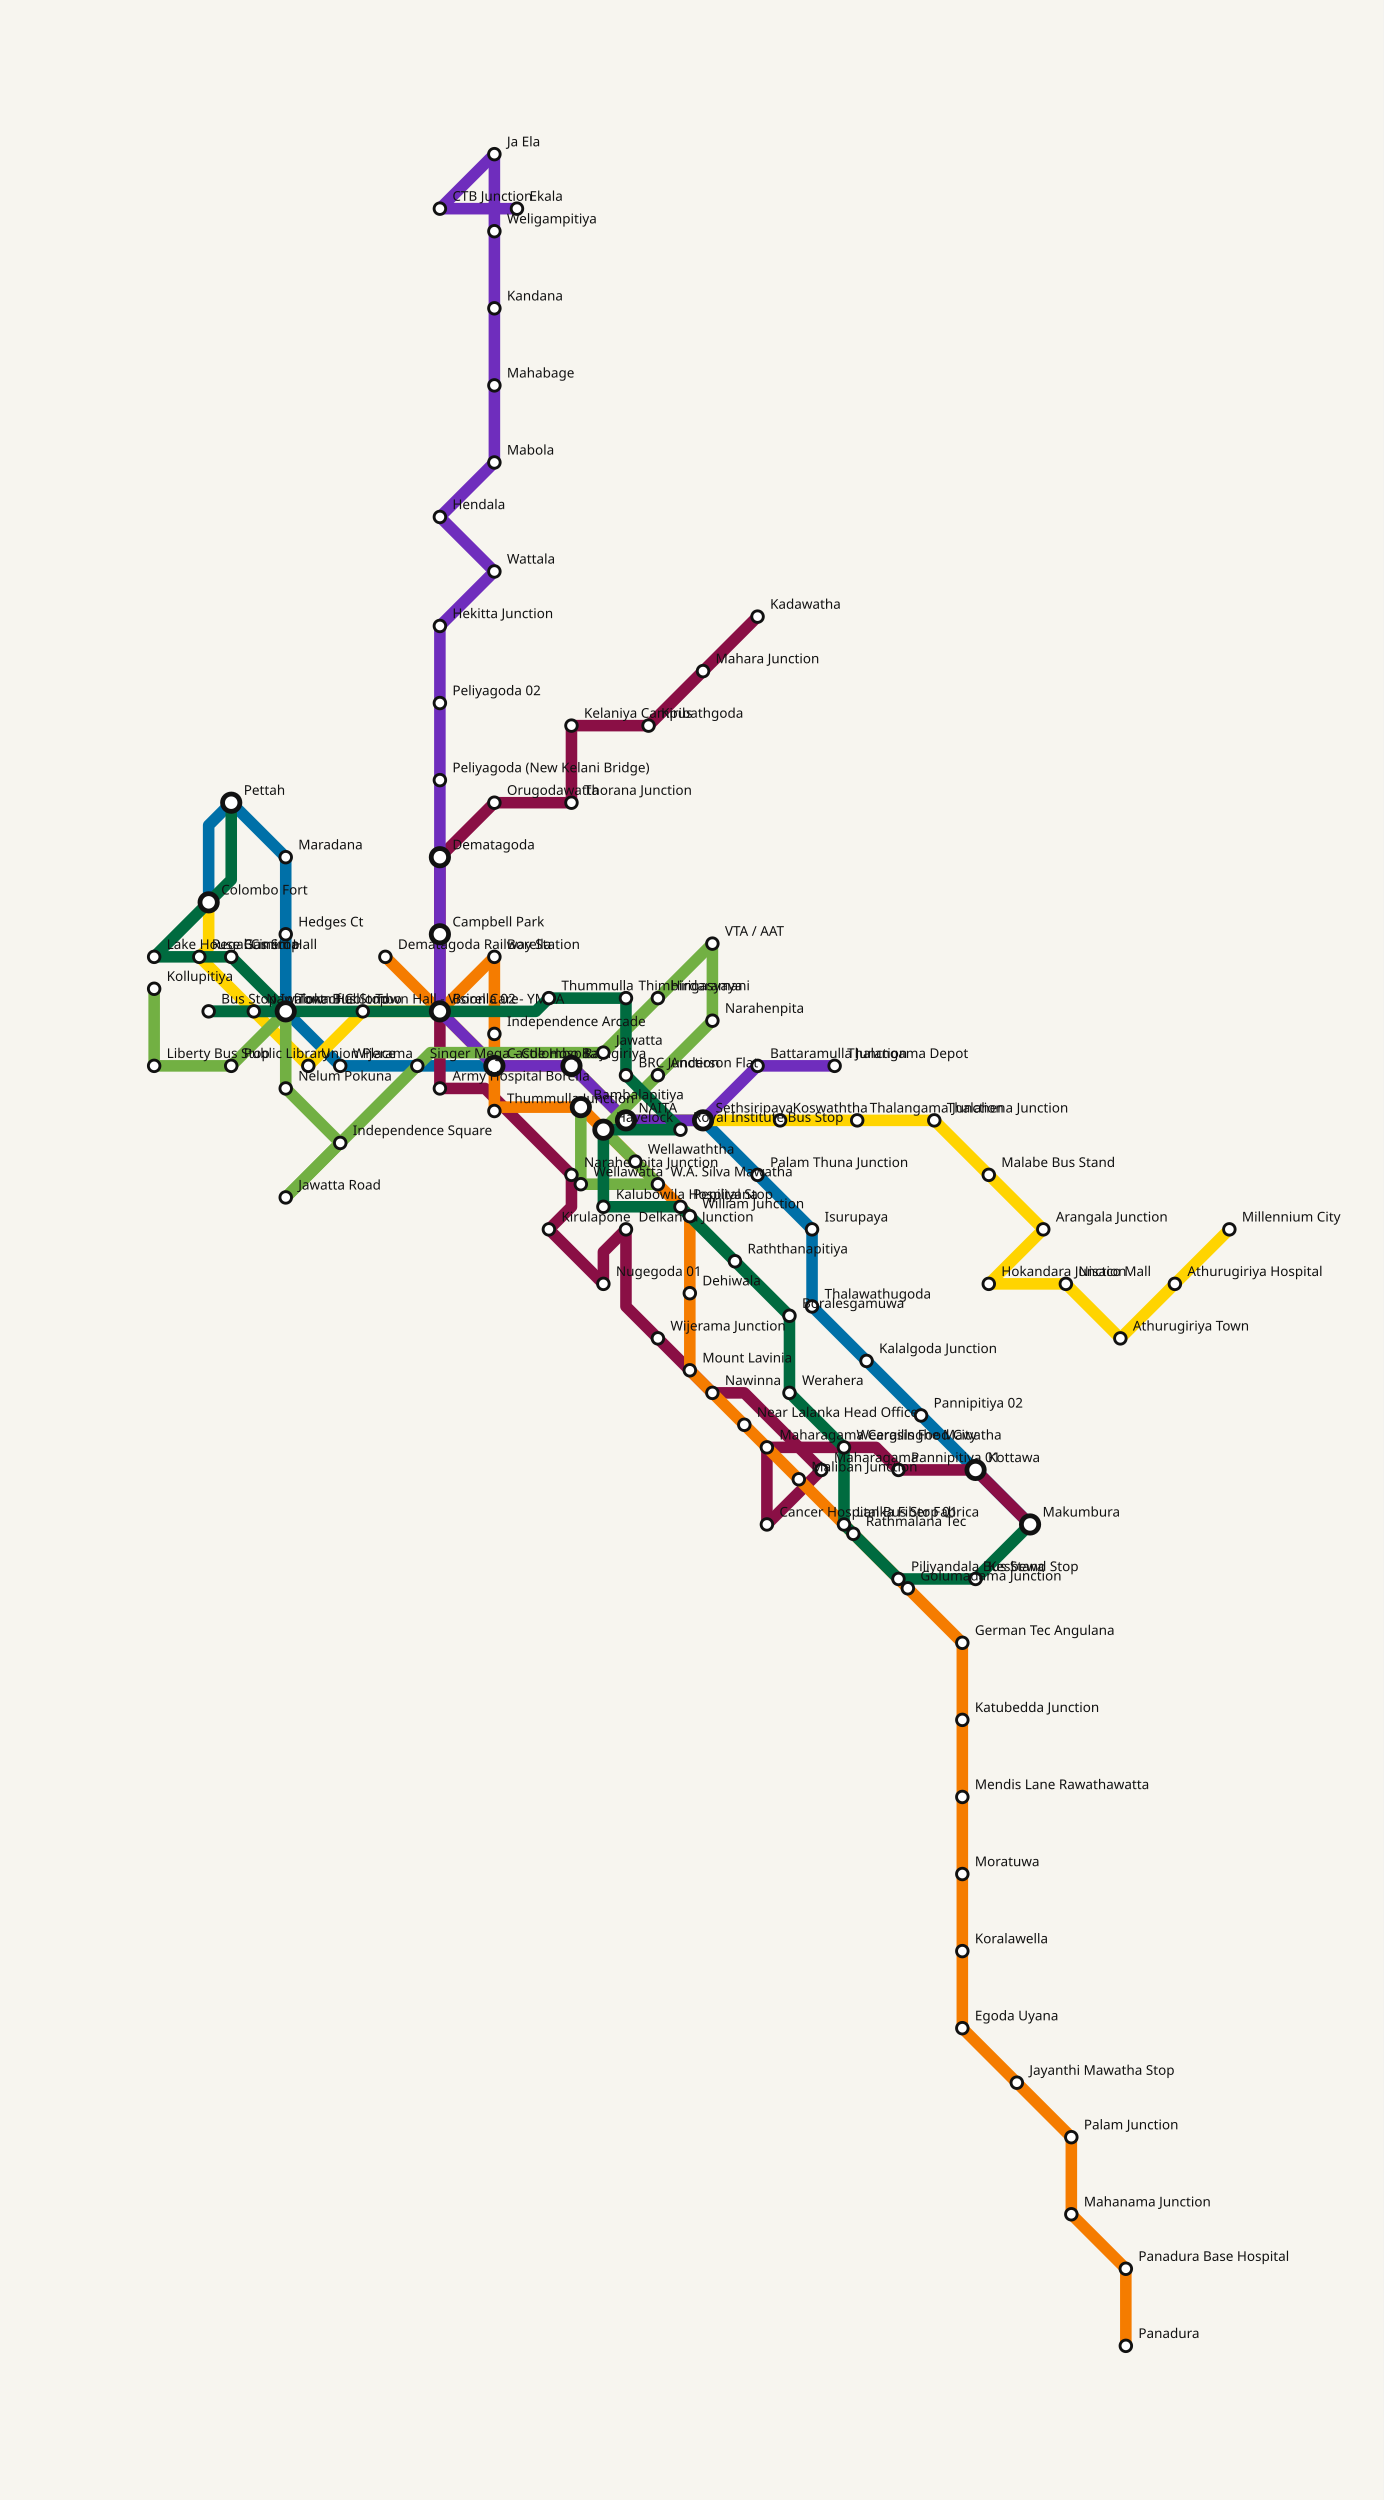
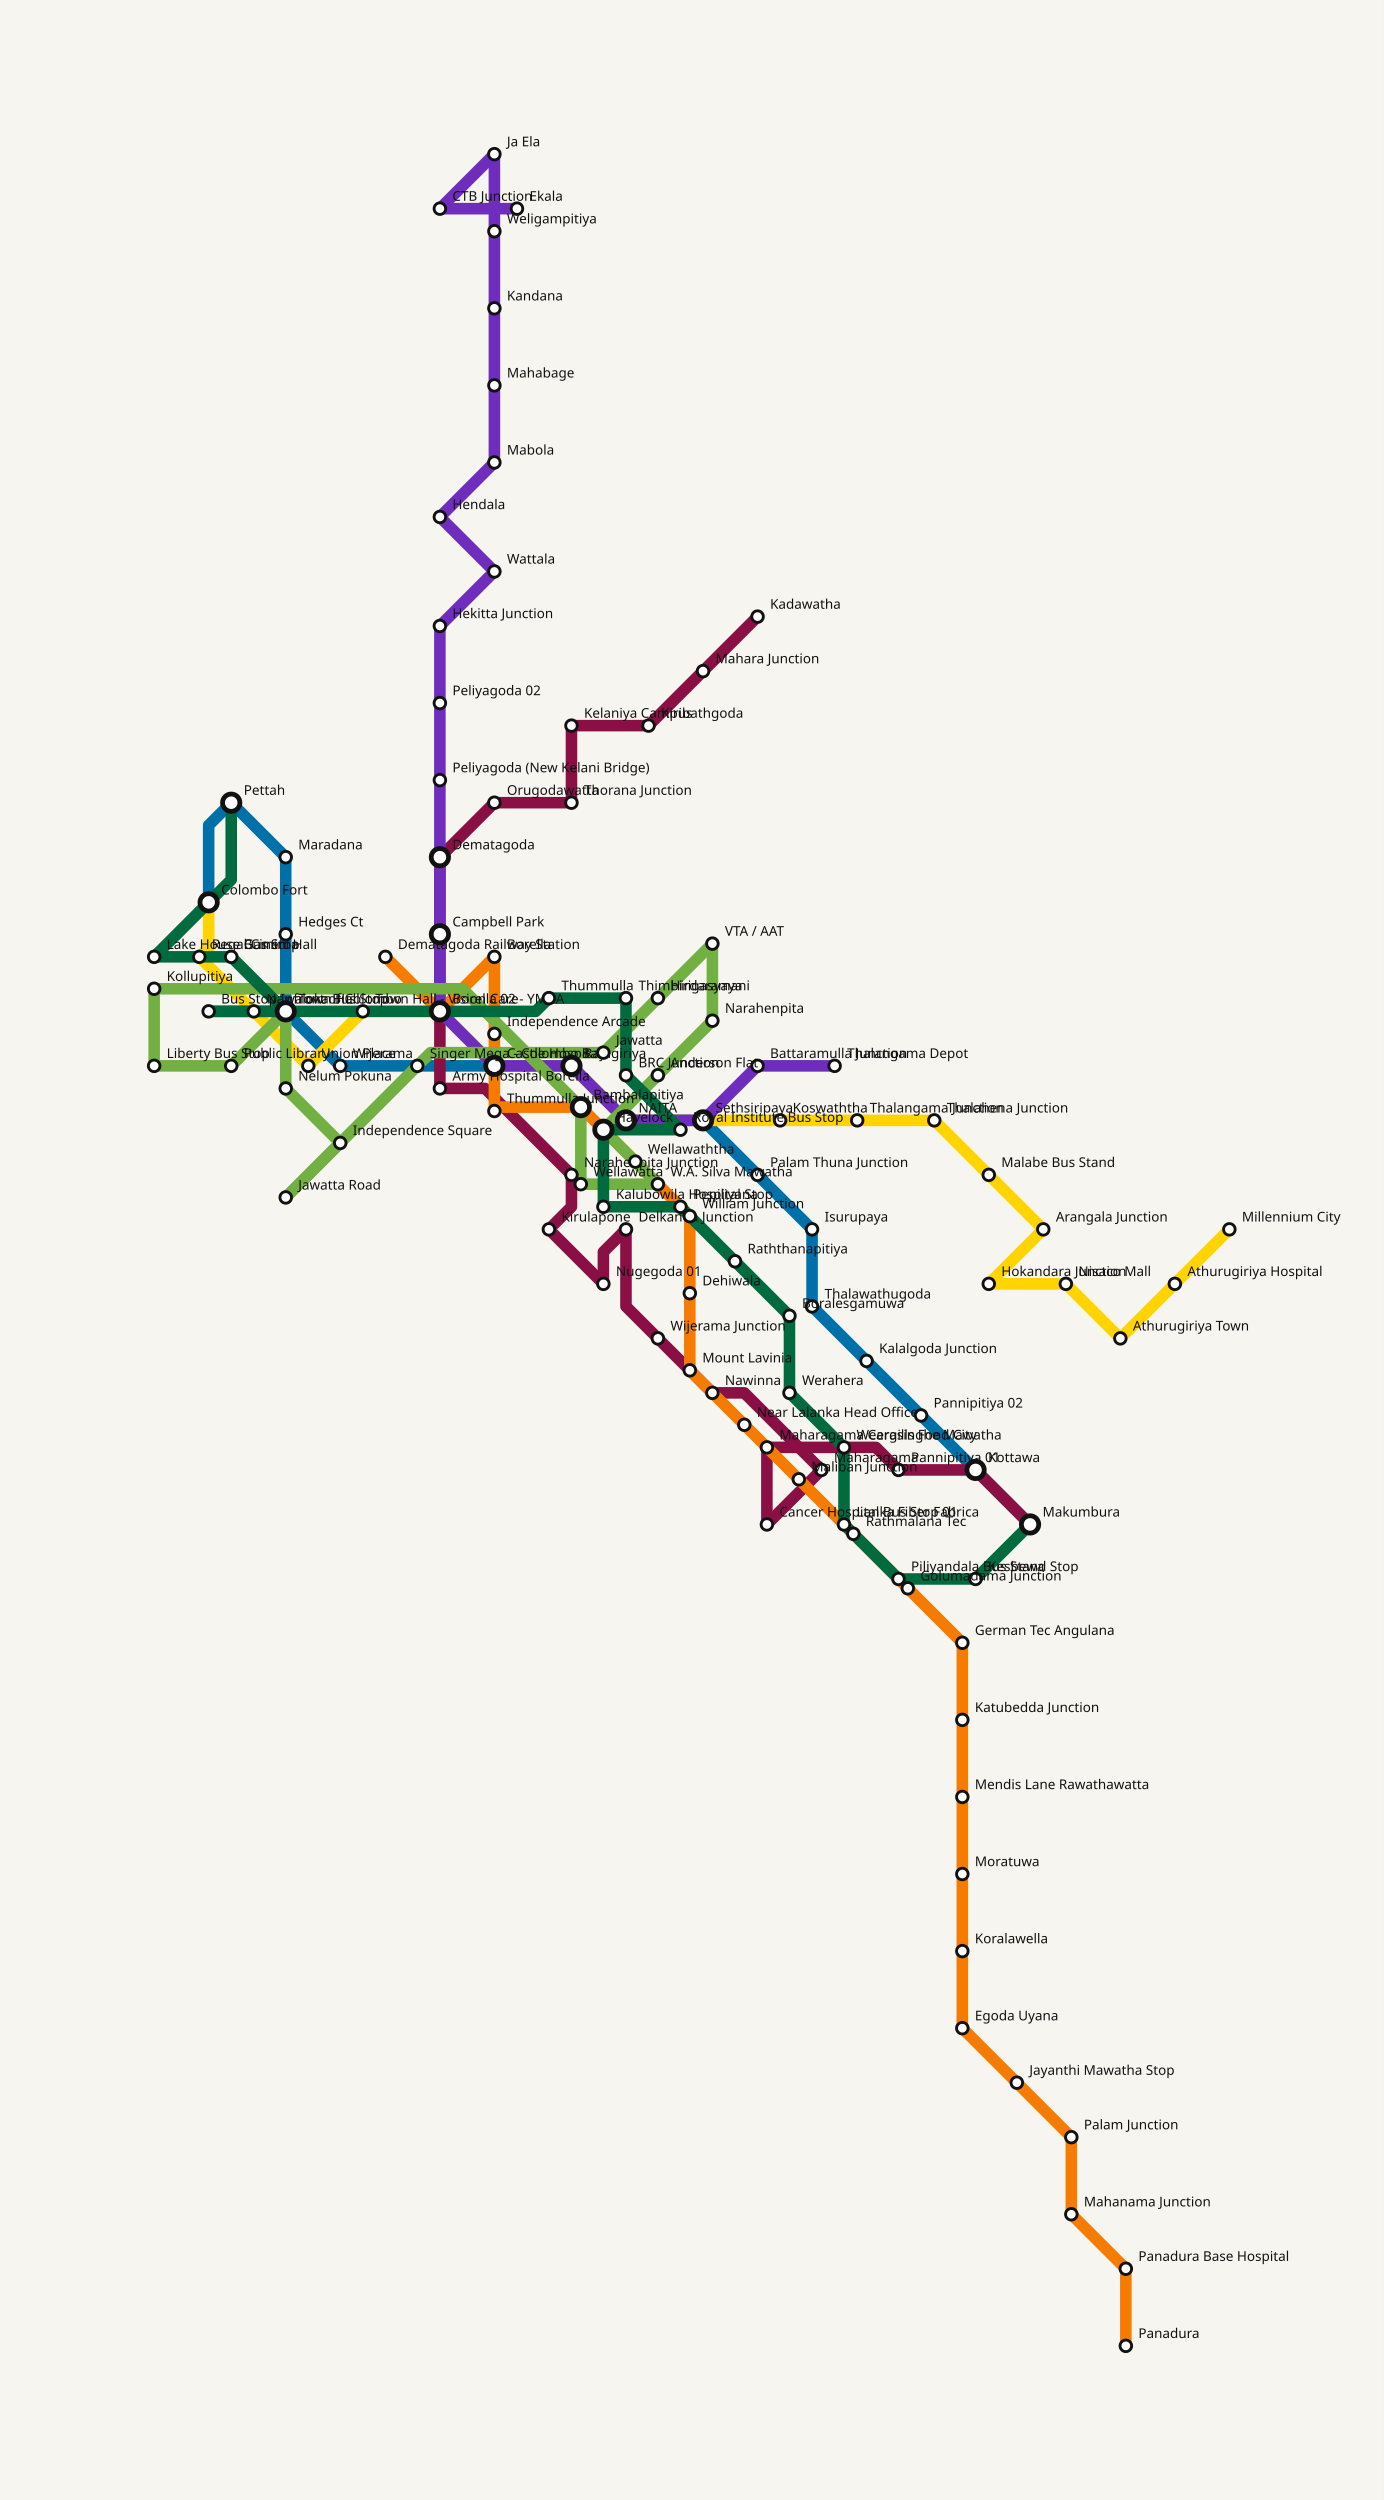
<svg xmlns="http://www.w3.org/2000/svg" width="1435.98" height="2594.802" viewBox="0 0 1435.98 2594.802">
  <style>
.route { fill: none; stroke-linecap: round; stroke-linejoin: round; }
.station { fill: white; stroke: #111; stroke-width: 3; }
.interchange { fill: white; stroke: #111; stroke-width: 5; }
.label { font: 14px sans-serif; fill: #111; dominant-baseline: middle; }
</style>
  <rect width="1435.98" height="2594.802" fill="#f7f5ef" />
  <polyline class="route" points="1069.117,1582.254 1012.548,1525.685" stroke="#0070a8" stroke-width="12" />
  <polyline class="route" points="1012.548,1525.685 955.98,1469.117" stroke="#0070a8" stroke-width="12" />
  <polyline class="route" points="955.98,1469.117 899.411,1412.548" stroke="#0070a8" stroke-width="12" />
  <polyline class="route" points="899.411,1412.548 842.843,1355.98" stroke="#0070a8" stroke-width="12" />
  <polyline class="route" points="842.843,1355.98 842.843,1275.98" stroke="#0070a8" stroke-width="12" />
  <polyline class="route" points="842.843,1275.98 786.274,1219.411" stroke="#0070a8" stroke-width="12" />
  <polyline class="route" points="786.274,1219.411 729.706,1162.843" stroke="#0070a8" stroke-width="12" />
  <polyline class="route" points="729.706,1162.843 649.706,1162.843" stroke="#0070a8" stroke-width="12" />
  <polyline class="route" points="649.706,1162.843 593.137,1106.274" stroke="#0070a8" stroke-width="12" />
  <polyline class="route" points="593.137,1106.274 513.137,1106.274" stroke="#0070a8" stroke-width="12" />
  <polyline class="route" points="513.137,1106.274 433.137,1106.274" stroke="#0070a8" stroke-width="12" />
  <polyline class="route" points="433.137,1106.274 353.137,1106.274" stroke="#0070a8" stroke-width="12" />
  <polyline class="route" points="353.137,1106.274 296.569,1049.706" stroke="#0070a8" stroke-width="12" />
  <polyline class="route" points="296.569,1049.706 296.569,969.706" stroke="#0070a8" stroke-width="12" />
  <polyline class="route" points="296.569,969.706 296.569,889.706" stroke="#0070a8" stroke-width="12" />
  <polyline class="route" points="296.569,889.706 240.0,833.137" stroke="#0070a8" stroke-width="12" />
  <polyline class="route" points="240.0,833.137 216.569,856.569 216.569,936.569" stroke="#0070a8" stroke-width="12" />
  <polyline class="route" points="1275.98,1275.98 1219.411,1332.548" stroke="#ffd400" stroke-width="12" />
  <polyline class="route" points="1219.411,1332.548 1162.843,1389.117" stroke="#ffd400" stroke-width="12" />
  <polyline class="route" points="1162.843,1389.117 1106.274,1332.548" stroke="#ffd400" stroke-width="12" />
  <polyline class="route" points="1106.274,1332.548 1026.274,1332.548" stroke="#ffd400" stroke-width="12" />
  <polyline class="route" points="1026.274,1332.548 1082.843,1275.98" stroke="#ffd400" stroke-width="12" />
  <polyline class="route" points="1082.843,1275.98 1026.274,1219.411" stroke="#ffd400" stroke-width="12" />
  <polyline class="route" points="1026.274,1219.411 969.706,1162.843" stroke="#ffd400" stroke-width="12" />
  <polyline class="route" points="969.706,1162.843 889.706,1162.843" stroke="#ffd400" stroke-width="12" />
  <polyline class="route" points="889.706,1162.843 809.706,1162.843" stroke="#ffd400" stroke-width="12" />
  <polyline class="route" points="809.706,1162.843 729.706,1162.843" stroke="#ffd400" stroke-width="12" />
  <polyline class="route" points="729.706,1162.843 649.706,1162.843" stroke="#ffd400" stroke-width="12" />
  <polyline class="route" points="649.706,1162.843 593.137,1106.274" stroke="#ffd400" stroke-width="12" />
  <polyline class="route" points="593.137,1106.274 513.137,1106.274" stroke="#ffd400" stroke-width="12" />
  <polyline class="route" points="513.137,1106.274 456.569,1049.706" stroke="#ffd400" stroke-width="12" />
  <polyline class="route" points="456.569,1049.706 376.569,1049.706" stroke="#ffd400" stroke-width="12" />
  <polyline class="route" points="376.569,1049.706 320.0,1106.274" stroke="#ffd400" stroke-width="12" />
  <polyline class="route" points="320.0,1106.274 263.431,1049.706" stroke="#ffd400" stroke-width="12" />
  <polyline class="route" points="263.431,1049.706 206.863,993.137" stroke="#ffd400" stroke-width="12" />
  <polyline class="route" points="206.863,993.137 216.569,983.431 216.569,936.569" stroke="#ffd400" stroke-width="12" />
  <polyline class="route" points="1069.117,1582.254 1012.548,1525.685" stroke="#8a0f45" stroke-width="12" />
  <polyline class="route" points="1012.548,1525.685 932.548,1525.685" stroke="#8a0f45" stroke-width="12" />
  <polyline class="route" points="932.548,1525.685 909.117,1502.254 795.98,1502.254" stroke="#8a0f45" stroke-width="12" />
  <polyline class="route" points="795.98,1502.254 795.98,1582.254" stroke="#8a0f45" stroke-width="12" />
  <polyline class="route" points="795.98,1582.254 852.548,1525.685" stroke="#8a0f45" stroke-width="12" />
  <polyline class="route" points="852.548,1525.685 772.548,1445.685 739.411,1445.685" stroke="#8a0f45" stroke-width="12" />
  <polyline class="route" points="739.411,1445.685 682.843,1389.117" stroke="#8a0f45" stroke-width="12" />
  <polyline class="route" points="682.843,1389.117 649.706,1355.98 649.706,1275.98" stroke="#8a0f45" stroke-width="12" />
  <polyline class="route" points="649.706,1275.98 626.274,1299.411 626.274,1332.548" stroke="#8a0f45" stroke-width="12" />
  <polyline class="route" points="626.274,1332.548 569.706,1275.98" stroke="#8a0f45" stroke-width="12" />
  <polyline class="route" points="569.706,1275.98 593.137,1252.548 593.137,1219.411" stroke="#8a0f45" stroke-width="12" />
  <polyline class="route" points="593.137,1219.411 503.431,1129.706 456.569,1129.706" stroke="#8a0f45" stroke-width="12" />
  <polyline class="route" points="456.569,1129.706 456.569,1049.706" stroke="#8a0f45" stroke-width="12" />
  <polyline class="route" points="456.569,1049.706 456.569,969.706" stroke="#8a0f45" stroke-width="12" />
  <polyline class="route" points="456.569,969.706 456.569,889.706" stroke="#8a0f45" stroke-width="12" />
  <polyline class="route" points="456.569,889.706 513.137,833.137" stroke="#8a0f45" stroke-width="12" />
  <polyline class="route" points="513.137,833.137 593.137,833.137" stroke="#8a0f45" stroke-width="12" />
  <polyline class="route" points="593.137,833.137 593.137,753.137" stroke="#8a0f45" stroke-width="12" />
  <polyline class="route" points="593.137,753.137 673.137,753.137" stroke="#8a0f45" stroke-width="12" />
  <polyline class="route" points="673.137,753.137 729.706,696.569" stroke="#8a0f45" stroke-width="12" />
  <polyline class="route" points="729.706,696.569 786.274,640.0" stroke="#8a0f45" stroke-width="12" />
  <polyline class="route" points="400.0,993.137 456.569,1049.706" stroke="#f57c00" stroke-width="12" />
  <polyline class="route" points="456.569,1049.706 513.137,993.137" stroke="#f57c00" stroke-width="12" />
  <polyline class="route" points="513.137,993.137 513.137,1073.137" stroke="#f57c00" stroke-width="12" />
  <polyline class="route" points="513.137,1073.137 513.137,1153.137" stroke="#f57c00" stroke-width="12" />
  <polyline class="route" points="513.137,1153.137 517.157,1149.117 602.843,1149.117" stroke="#f57c00" stroke-width="12" />
  <polyline class="route" points="602.843,1149.117 659.411,1205.685" stroke="#f57c00" stroke-width="12" />
  <polyline class="route" points="659.411,1205.685 715.98,1262.254" stroke="#f57c00" stroke-width="12" />
  <polyline class="route" points="715.98,1262.254 715.98,1342.254" stroke="#f57c00" stroke-width="12" />
  <polyline class="route" points="715.98,1342.254 715.98,1422.254" stroke="#f57c00" stroke-width="12" />
  <polyline class="route" points="715.98,1422.254 772.548,1478.823" stroke="#f57c00" stroke-width="12" />
  <polyline class="route" points="772.548,1478.823 829.117,1535.391" stroke="#f57c00" stroke-width="12" />
  <polyline class="route" points="829.117,1535.391 885.685,1591.96" stroke="#f57c00" stroke-width="12" />
  <polyline class="route" points="885.685,1591.96 942.254,1648.528" stroke="#f57c00" stroke-width="12" />
  <polyline class="route" points="942.254,1648.528 998.823,1705.097" stroke="#f57c00" stroke-width="12" />
  <polyline class="route" points="998.823,1705.097 998.823,1785.097" stroke="#f57c00" stroke-width="12" />
  <polyline class="route" points="998.823,1785.097 998.823,1865.097" stroke="#f57c00" stroke-width="12" />
  <polyline class="route" points="998.823,1865.097 998.823,1945.097" stroke="#f57c00" stroke-width="12" />
  <polyline class="route" points="998.823,1945.097 998.823,2025.097" stroke="#f57c00" stroke-width="12" />
  <polyline class="route" points="998.823,2025.097 998.823,2105.097" stroke="#f57c00" stroke-width="12" />
  <polyline class="route" points="998.823,2105.097 1055.391,2161.665" stroke="#f57c00" stroke-width="12" />
  <polyline class="route" points="1055.391,2161.665 1111.96,2218.234" stroke="#f57c00" stroke-width="12" />
  <polyline class="route" points="1111.96,2218.234 1111.96,2298.234" stroke="#f57c00" stroke-width="12" />
  <polyline class="route" points="1111.96,2298.234 1168.528,2354.802" stroke="#f57c00" stroke-width="12" />
  <polyline class="route" points="1168.528,2354.802 1168.528,2434.802" stroke="#f57c00" stroke-width="12" />
  <polyline class="route" points="866.274,1106.274 786.274,1106.274" stroke="#6f2dbd" stroke-width="12" />
  <polyline class="route" points="786.274,1106.274 729.706,1162.843" stroke="#6f2dbd" stroke-width="12" />
  <polyline class="route" points="729.706,1162.843 649.706,1162.843" stroke="#6f2dbd" stroke-width="12" />
  <polyline class="route" points="649.706,1162.843 593.137,1106.274" stroke="#6f2dbd" stroke-width="12" />
  <polyline class="route" points="593.137,1106.274 513.137,1106.274" stroke="#6f2dbd" stroke-width="12" />
  <polyline class="route" points="513.137,1106.274 456.569,1049.706" stroke="#6f2dbd" stroke-width="12" />
  <polyline class="route" points="456.569,1049.706 456.569,969.706" stroke="#6f2dbd" stroke-width="12" />
  <polyline class="route" points="456.569,969.706 456.569,889.706" stroke="#6f2dbd" stroke-width="12" />
  <polyline class="route" points="456.569,889.706 456.569,809.706" stroke="#6f2dbd" stroke-width="12" />
  <polyline class="route" points="456.569,809.706 456.569,729.706" stroke="#6f2dbd" stroke-width="12" />
  <polyline class="route" points="456.569,729.706 456.569,649.706" stroke="#6f2dbd" stroke-width="12" />
  <polyline class="route" points="456.569,649.706 513.137,593.137" stroke="#6f2dbd" stroke-width="12" />
  <polyline class="route" points="513.137,593.137 456.569,536.569" stroke="#6f2dbd" stroke-width="12" />
  <polyline class="route" points="456.569,536.569 513.137,480.0" stroke="#6f2dbd" stroke-width="12" />
  <polyline class="route" points="513.137,480.0 513.137,400.0" stroke="#6f2dbd" stroke-width="12" />
  <polyline class="route" points="513.137,400.0 513.137,320.0" stroke="#6f2dbd" stroke-width="12" />
  <polyline class="route" points="513.137,320.0 513.137,240.0" stroke="#6f2dbd" stroke-width="12" />
  <polyline class="route" points="513.137,240.0 513.137,160.0" stroke="#6f2dbd" stroke-width="12" />
  <polyline class="route" points="513.137,160.0 456.569,216.569" stroke="#6f2dbd" stroke-width="12" />
  <polyline class="route" points="456.569,216.569 536.569,216.569" stroke="#6f2dbd" stroke-width="12" />
  <polyline class="route" points="160.0,1026.274 160.0,1106.274" stroke="#72b043" stroke-width="12" />
  <polyline class="route" points="160.0,1106.274 240.0,1106.274" stroke="#72b043" stroke-width="12" />
  <polyline class="route" points="240.0,1106.274 296.569,1049.706" stroke="#72b043" stroke-width="12" />
  <polyline class="route" points="296.569,1049.706 296.569,1129.706" stroke="#72b043" stroke-width="12" />
  <polyline class="route" points="296.569,1129.706 353.137,1186.274" stroke="#72b043" stroke-width="12" />
  <polyline class="route" points="353.137,1186.274 296.569,1242.843" stroke="#72b043" stroke-width="12" />
  <polyline class="route" points="296.569,1242.843 446.863,1092.548 626.274,1092.548" stroke="#72b043" stroke-width="12" />
  <polyline class="route" points="626.274,1092.548 682.843,1035.98" stroke="#72b043" stroke-width="12" />
  <polyline class="route" points="682.843,1035.98 739.411,979.411" stroke="#72b043" stroke-width="12" />
  <polyline class="route" points="739.411,979.411 739.411,1059.411" stroke="#72b043" stroke-width="12" />
  <polyline class="route" points="739.411,1059.411 682.843,1115.98" stroke="#72b043" stroke-width="12" />
  <polyline class="route" points="682.843,1115.98 626.274,1172.548" stroke="#72b043" stroke-width="12" />
  <polyline class="route" points="626.274,1172.548 682.843,1229.117" stroke="#72b043" stroke-width="12" />
  <polyline class="route" points="682.843,1229.117 602.843,1229.117" stroke="#72b043" stroke-width="12" />
  <polyline class="route" points="602.843,1229.117 602.843,1149.117" stroke="#72b043" stroke-width="12" />
+   <polyline class="route" points="602.843,1149.117 480.0,1026.274 160.0,1026.274" stroke="#72b043" stroke-width="12" />
  <polyline class="route" points="1069.117,1582.254 1012.548,1638.823" stroke="#006b3f" stroke-width="12" />
  <polyline class="route" points="1012.548,1638.823 932.548,1638.823" stroke="#006b3f" stroke-width="12" />
  <polyline class="route" points="932.548,1638.823 875.98,1582.254" stroke="#006b3f" stroke-width="12" />
  <polyline class="route" points="875.98,1582.254 875.98,1502.254" stroke="#006b3f" stroke-width="12" />
  <polyline class="route" points="875.98,1502.254 819.411,1445.685" stroke="#006b3f" stroke-width="12" />
  <polyline class="route" points="819.411,1445.685 819.411,1365.685" stroke="#006b3f" stroke-width="12" />
  <polyline class="route" points="819.411,1365.685 762.843,1309.117" stroke="#006b3f" stroke-width="12" />
  <polyline class="route" points="762.843,1309.117 706.274,1252.548" stroke="#006b3f" stroke-width="12" />
  <polyline class="route" points="706.274,1252.548 626.274,1252.548" stroke="#006b3f" stroke-width="12" />
  <polyline class="route" points="626.274,1252.548 626.274,1172.548" stroke="#006b3f" stroke-width="12" />
  <polyline class="route" points="626.274,1172.548 706.274,1172.548" stroke="#006b3f" stroke-width="12" />
  <polyline class="route" points="706.274,1172.548 649.706,1115.98" stroke="#006b3f" stroke-width="12" />
  <polyline class="route" points="649.706,1115.98 649.706,1035.98" stroke="#006b3f" stroke-width="12" />
  <polyline class="route" points="649.706,1035.98 569.706,1035.98" stroke="#006b3f" stroke-width="12" />
  <polyline class="route" points="569.706,1035.98 555.98,1049.706 216.569,1049.706" stroke="#006b3f" stroke-width="12" />
  <polyline class="route" points="216.569,1049.706 296.569,1049.706" stroke="#006b3f" stroke-width="12" />
  <polyline class="route" points="296.569,1049.706 240.0,993.137" stroke="#006b3f" stroke-width="12" />
  <polyline class="route" points="240.0,993.137 160.0,993.137" stroke="#006b3f" stroke-width="12" />
  <polyline class="route" points="160.0,993.137 216.569,936.569" stroke="#006b3f" stroke-width="12" />
  <polyline class="route" points="216.569,936.569 240.0,913.137 240.0,833.137" stroke="#006b3f" stroke-width="12" />
  <circle class="interchange" cx="1069.117" cy="1582.254" r="9" />
  <text class="label" x="1082.117" y="1569.254">Makumbura</text>
  <circle class="interchange" cx="1012.548" cy="1525.685" r="9" />
  <text class="label" x="1025.548" y="1512.685">Kottawa</text>
  <circle class="station" cx="1012.548" cy="1638.823" r="6" />
  <text class="label" x="1025.548" y="1625.823">Kesbewa</text>
  <circle class="station" cx="955.98" cy="1469.117" r="6" />
  <text class="label" x="968.98" y="1456.117">Pannipitiya 02</text>
  <circle class="station" cx="899.411" cy="1412.548" r="6" />
  <text class="label" x="912.411" y="1399.548">Kalalgoda Junction</text>
  <circle class="station" cx="842.843" cy="1355.98" r="6" />
  <text class="label" x="855.843" y="1342.98">Thalawathugoda</text>
  <circle class="station" cx="932.548" cy="1525.685" r="6" />
  <text class="label" x="945.548" y="1512.685">Pannipitiya 01</text>
  <circle class="station" cx="852.548" cy="1525.685" r="6" />
  <text class="label" x="865.548" y="1512.685">Maharagama</text>
  <circle class="station" cx="932.548" cy="1638.823" r="6" />
  <text class="label" x="945.548" y="1625.823">Piliyandala Bus Stand Stop</text>
  <circle class="station" cx="842.843" cy="1275.98" r="6" />
  <text class="label" x="855.843" y="1262.98">Isurupaya</text>
  <circle class="station" cx="795.98" cy="1582.254" r="6" />
  <text class="label" x="808.98" y="1569.254">Cancer Hospital Bus Stop 01</text>
  <circle class="station" cx="875.98" cy="1582.254" r="6" />
  <text class="label" x="888.98" y="1569.254">Lanka Fiber Fabrica</text>
  <circle class="station" cx="786.274" cy="1219.411" r="6" />
  <text class="label" x="799.274" y="1206.411">Palam Thuna Junction</text>
  <circle class="interchange" cx="729.706" cy="1162.843" r="9" />
  <text class="label" x="742.706" y="1149.843">Sethsiripaya</text>
  <circle class="station" cx="795.98" cy="1502.254" r="6" />
  <text class="label" x="808.98" y="1489.254">Maharagama Cargills Food City</text>
  <circle class="station" cx="875.98" cy="1502.254" r="6" />
  <text class="label" x="888.98" y="1489.254">Weerasinghe Mawatha</text>
  <circle class="interchange" cx="649.706" cy="1162.843" r="9" />
  <text class="label" x="662.706" y="1149.843">NAITA</text>
  <circle class="station" cx="809.706" cy="1162.843" r="6" />
  <text class="label" x="822.706" y="1149.843">Koswaththa</text>
  <circle class="station" cx="889.706" cy="1162.843" r="6" />
  <text class="label" x="902.706" y="1149.843">Thalangama Junction</text>
  <circle class="station" cx="969.706" cy="1162.843" r="6" />
  <text class="label" x="982.706" y="1149.843">Thalahena Junction</text>
  <circle class="station" cx="786.274" cy="1106.274" r="6" />
  <text class="label" x="799.274" y="1093.274">Battaramulla Junction</text>
  <circle class="station" cx="739.411" cy="1445.685" r="6" />
  <text class="label" x="752.411" y="1432.685">Nawinna</text>
  <circle class="station" cx="682.843" cy="1389.117" r="6" />
  <text class="label" x="695.843" y="1376.117">Wijerama Junction</text>
  <circle class="station" cx="626.274" cy="1332.548" r="6" />
  <text class="label" x="639.274" y="1319.548">Nugegoda 01</text>
  <circle class="station" cx="569.706" cy="1275.98" r="6" />
  <text class="label" x="582.706" y="1262.98">Kirulapone</text>
  <circle class="station" cx="819.411" cy="1445.685" r="6" />
  <text class="label" x="832.411" y="1432.685">Werahera</text>
  <circle class="interchange" cx="593.137" cy="1106.274" r="9" />
  <text class="label" x="606.137" y="1093.274">Rajagiriya</text>
  <circle class="station" cx="1026.274" cy="1219.411" r="6" />
  <text class="label" x="1039.274" y="1206.411">Malabe Bus Stand</text>
  <circle class="station" cx="1082.843" cy="1275.98" r="6" />
  <text class="label" x="1095.843" y="1262.98">Arangala Junction</text>
  <circle class="station" cx="866.274" cy="1106.274" r="6" />
  <text class="label" x="879.274" y="1093.274">Thalangama Depot</text>
  <circle class="station" cx="649.706" cy="1275.98" r="6" />
  <text class="label" x="662.706" y="1262.98">Delkanda Junction</text>
  <circle class="station" cx="819.411" cy="1365.685" r="6" />
  <text class="label" x="832.411" y="1352.685">Boralesgamuwa</text>
  <circle class="interchange" cx="513.137" cy="1106.274" r="9" />
  <text class="label" x="526.137" y="1093.274">Castle Hospital</text>
  <circle class="station" cx="1026.274" cy="1332.548" r="6" />
  <text class="label" x="1039.274" y="1319.548">Hokandara Junction</text>
  <circle class="station" cx="593.137" cy="1219.411" r="6" />
  <text class="label" x="606.137" y="1206.411">Narahenpita Junction</text>
  <circle class="station" cx="762.843" cy="1309.117" r="6" />
  <text class="label" x="775.843" y="1296.117">Raththanapitiya</text>
  <circle class="station" cx="706.274" cy="1252.548" r="6" />
  <text class="label" x="719.274" y="1239.548">Pepiliyana</text>
  <circle class="station" cx="433.137" cy="1106.274" r="6" />
  <text class="label" x="446.137" y="1093.274">Singer Mega - Colombo 8</text>
  <circle class="station" cx="353.137" cy="1106.274" r="6" />
  <text class="label" x="366.137" y="1093.274">Wijerama</text>
  <circle class="interchange" cx="456.569" cy="1049.706" r="9" />
  <text class="label" x="469.569" y="1036.706">Borella 02 - YMBA</text>
  <circle class="station" cx="1106.274" cy="1332.548" r="6" />
  <text class="label" x="1119.274" y="1319.548">Nisaco Mall</text>
  <circle class="station" cx="626.274" cy="1252.548" r="6" />
  <text class="label" x="639.274" y="1239.548">Kalubowila Hospital Stop</text>
  <circle class="interchange" cx="296.569" cy="1049.706" r="9" />
  <text class="label" x="309.569" y="1036.706">Town Hall</text>
  <circle class="station" cx="376.569" cy="1049.706" r="6" />
  <text class="label" x="389.569" y="1036.706">Town Hall - Vision Care</text>
  <circle class="station" cx="456.569" cy="1129.706" r="6" />
  <text class="label" x="469.569" y="1116.706">Army Hospital Borella</text>
  <circle class="interchange" cx="456.569" cy="969.706" r="9" />
  <text class="label" x="469.569" y="956.706">Campbell Park</text>
  <circle class="interchange" cx="456.569" cy="889.706" r="9" />
  <text class="label" x="469.569" y="876.706">Dematagoda</text>
  <circle class="station" cx="400.0" cy="993.137" r="6" />
  <text class="label" x="413.0" y="980.137">Dematagoda Railway Station</text>
  <circle class="station" cx="513.137" cy="993.137" r="6" />
  <text class="label" x="526.137" y="980.137">Borella</text>
  <circle class="station" cx="1162.843" cy="1389.117" r="6" />
  <text class="label" x="1175.843" y="1376.117">Athurugiriya Town</text>
  <circle class="interchange" cx="626.274" cy="1172.548" r="9" />
  <text class="label" x="639.274" y="1159.548">Havelock</text>
  <circle class="station" cx="296.569" cy="969.706" r="6" />
  <text class="label" x="309.569" y="956.706">Hedges Ct</text>
  <circle class="station" cx="296.569" cy="889.706" r="6" />
  <text class="label" x="309.569" y="876.706">Maradana</text>
  <circle class="station" cx="240.0" cy="1106.274" r="6" />
  <text class="label" x="253.0" y="1093.274">Public Library</text>
  <circle class="station" cx="296.569" cy="1129.706" r="6" />
  <text class="label" x="309.569" y="1116.706">Nelum Pokuna</text>
  <circle class="station" cx="216.569" cy="1049.706" r="6" />
  <text class="label" x="229.569" y="1036.706">Bus Stop Infront of Colombo</text>
  <circle class="station" cx="240.0" cy="993.137" r="6" />
  <text class="label" x="253.0" y="980.137">Gamini Hall</text>
  <circle class="station" cx="320.0" cy="1106.274" r="6" />
  <text class="label" x="333.0" y="1093.274">Union Place</text>
  <circle class="station" cx="513.137" cy="833.137" r="6" />
  <text class="label" x="526.137" y="820.137">Orugodawatta</text>
  <circle class="station" cx="456.569" cy="809.706" r="6" />
  <text class="label" x="469.569" y="796.706">Peliyagoda (New Kelani Bridge)</text>
  <circle class="station" cx="456.569" cy="729.706" r="6" />
  <text class="label" x="469.569" y="716.706">Peliyagoda 02</text>
  <circle class="station" cx="456.569" cy="649.706" r="6" />
  <text class="label" x="469.569" y="636.706">Hekitta Junction</text>
  <circle class="station" cx="513.137" cy="1073.137" r="6" />
  <text class="label" x="526.137" y="1060.137">Independence Arcade</text>
  <circle class="station" cx="513.137" cy="1153.137" r="6" />
  <text class="label" x="526.137" y="1140.137">Thummulla Junction</text>
  <circle class="station" cx="1219.411" cy="1332.548" r="6" />
  <text class="label" x="1232.411" y="1319.548">Athurugiriya Hospital</text>
  <circle class="station" cx="1275.98" cy="1275.98" r="6" />
  <text class="label" x="1288.98" y="1262.98">Millennium City</text>
  <circle class="station" cx="682.843" cy="1115.98" r="6" />
  <text class="label" x="695.843" y="1102.98">Anderson Flat</text>
  <circle class="station" cx="739.411" cy="1059.411" r="6" />
  <text class="label" x="752.411" y="1046.411">Narahenpita</text>
  <circle class="station" cx="682.843" cy="1229.117" r="6" />
  <text class="label" x="695.843" y="1216.117">W.A. Silva Mawatha</text>
  <circle class="station" cx="706.274" cy="1172.548" r="6" />
  <text class="label" x="719.274" y="1159.548">Royal Institute Bus Stop</text>
  <circle class="interchange" cx="240.0" cy="833.137" r="9" />
  <text class="label" x="253.0" y="820.137">Pettah</text>
  <circle class="station" cx="160.0" cy="1106.274" r="6" />
  <text class="label" x="173.0" y="1093.274">Liberty Bus Stop</text>
  <circle class="station" cx="353.137" cy="1186.274" r="6" />
  <text class="label" x="366.137" y="1173.274">Independence Square</text>
  <circle class="station" cx="160.0" cy="993.137" r="6" />
  <text class="label" x="173.0" y="980.137">Lake House Bus Stop</text>
  <circle class="station" cx="263.431" cy="1049.706" r="6" />
  <text class="label" x="276.431" y="1036.706">Nawaloka Bus Stop</text>
  <circle class="station" cx="206.863" cy="993.137" r="6" />
  <text class="label" x="219.863" y="980.137">Regal Cinema</text>
  <circle class="station" cx="593.137" cy="833.137" r="6" />
  <text class="label" x="606.137" y="820.137">Thorana Junction</text>
  <circle class="station" cx="513.137" cy="593.137" r="6" />
  <text class="label" x="526.137" y="580.137">Wattala</text>
  <circle class="station" cx="739.411" cy="979.411" r="6" />
  <text class="label" x="752.411" y="966.411">VTA / AAT</text>
  <circle class="station" cx="602.843" cy="1229.117" r="6" />
  <text class="label" x="615.843" y="1216.117">Wellawatta</text>
  <circle class="station" cx="649.706" cy="1115.98" r="6" />
  <text class="label" x="662.706" y="1102.98">BRC Junction</text>
  <circle class="station" cx="160.0" cy="1026.274" r="6" />
  <text class="label" x="173.0" y="1013.274">Kollupitiya</text>
  <circle class="station" cx="296.569" cy="1242.843" r="6" />
  <text class="label" x="309.569" y="1229.843">Jawatta Road</text>
  <circle class="interchange" cx="216.569" cy="936.569" r="9" />
  <text class="label" x="229.569" y="923.569">Colombo Fort</text>
  <circle class="station" cx="593.137" cy="753.137" r="6" />
  <text class="label" x="606.137" y="740.137">Kelaniya Campus</text>
  <circle class="station" cx="456.569" cy="536.569" r="6" />
  <text class="label" x="469.569" y="523.569">Hendala</text>
  <circle class="station" cx="682.843" cy="1035.98" r="6" />
  <text class="label" x="695.843" y="1022.98">Hirdaramani</text>
  <circle class="station" cx="626.274" cy="1092.548" r="6" />
  <text class="label" x="639.274" y="1079.548">Jawatta</text>
  <circle class="interchange" cx="602.843" cy="1149.117" r="9" />
  <text class="label" x="615.843" y="1136.117">Bambalapitiya</text>
  <circle class="station" cx="649.706" cy="1035.98" r="6" />
  <text class="label" x="662.706" y="1022.98">Thimbirigasyaya</text>
  <circle class="station" cx="673.137" cy="753.137" r="6" />
  <text class="label" x="686.137" y="740.137">Kiribathgoda</text>
  <circle class="station" cx="513.137" cy="480.0" r="6" />
  <text class="label" x="526.137" y="467.0">Mabola</text>
  <circle class="station" cx="659.411" cy="1205.685" r="6" />
  <text class="label" x="672.411" y="1192.685">Wellawaththa</text>
  <circle class="station" cx="715.98" cy="1262.254" r="6" />
  <text class="label" x="728.98" y="1249.254">William Junction</text>
  <circle class="station" cx="569.706" cy="1035.98" r="6" />
  <text class="label" x="582.706" y="1022.98">Thummulla</text>
  <circle class="station" cx="729.706" cy="696.569" r="6" />
  <text class="label" x="742.706" y="683.569">Mahara Junction</text>
  <circle class="station" cx="786.274" cy="640.0" r="6" />
  <text class="label" x="799.274" y="627.0">Kadawatha</text>
  <circle class="station" cx="513.137" cy="400.0" r="6" />
  <text class="label" x="526.137" y="387.0">Mahabage</text>
  <circle class="station" cx="513.137" cy="320.0" r="6" />
  <text class="label" x="526.137" y="307.0">Kandana</text>
  <circle class="station" cx="513.137" cy="240.0" r="6" />
  <text class="label" x="526.137" y="227.0">Weligampitiya</text>
  <circle class="station" cx="513.137" cy="160.0" r="6" />
  <text class="label" x="526.137" y="147.0">Ja Ela</text>
  <circle class="station" cx="715.98" cy="1342.254" r="6" />
  <text class="label" x="728.98" y="1329.254">Dehiwala</text>
  <circle class="station" cx="715.98" cy="1422.254" r="6" />
  <text class="label" x="728.98" y="1409.254">Mount Lavinia</text>
  <circle class="station" cx="456.569" cy="216.569" r="6" />
  <text class="label" x="469.569" y="203.569">CTB Junction</text>
  <circle class="station" cx="772.548" cy="1478.823" r="6" />
  <text class="label" x="785.548" y="1465.823">Near Lalanka Head Office</text>
  <circle class="station" cx="829.117" cy="1535.391" r="6" />
  <text class="label" x="842.117" y="1522.391">Maliban Junction</text>
  <circle class="station" cx="885.685" cy="1591.96" r="6" />
  <text class="label" x="898.685" y="1578.96">Rathmalana Tec</text>
  <circle class="station" cx="942.254" cy="1648.528" r="6" />
  <text class="label" x="955.254" y="1635.528">Golumadama Junction</text>
  <circle class="station" cx="998.823" cy="1705.097" r="6" />
  <text class="label" x="1011.823" y="1692.097">German Tec Angulana</text>
  <circle class="station" cx="536.569" cy="216.569" r="6" />
  <text class="label" x="549.569" y="203.569">Ekala</text>
  <circle class="station" cx="998.823" cy="1785.097" r="6" />
  <text class="label" x="1011.823" y="1772.097">Katubedda Junction</text>
  <circle class="station" cx="998.823" cy="1865.097" r="6" />
  <text class="label" x="1011.823" y="1852.097">Mendis Lane Rawathawatta</text>
  <circle class="station" cx="998.823" cy="1945.097" r="6" />
  <text class="label" x="1011.823" y="1932.097">Moratuwa</text>
  <circle class="station" cx="998.823" cy="2025.097" r="6" />
  <text class="label" x="1011.823" y="2012.097">Koralawella</text>
  <circle class="station" cx="998.823" cy="2105.097" r="6" />
  <text class="label" x="1011.823" y="2092.097">Egoda Uyana</text>
  <circle class="station" cx="1055.391" cy="2161.665" r="6" />
  <text class="label" x="1068.391" y="2148.665">Jayanthi Mawatha Stop</text>
  <circle class="station" cx="1111.96" cy="2218.234" r="6" />
  <text class="label" x="1124.96" y="2205.234">Palam Junction</text>
  <circle class="station" cx="1111.96" cy="2298.234" r="6" />
  <text class="label" x="1124.96" y="2285.234">Mahanama Junction</text>
  <circle class="station" cx="1168.528" cy="2354.802" r="6" />
  <text class="label" x="1181.528" y="2341.802">Panadura Base Hospital</text>
  <circle class="station" cx="1168.528" cy="2434.802" r="6" />
  <text class="label" x="1181.528" y="2421.802">Panadura</text>
</svg>
